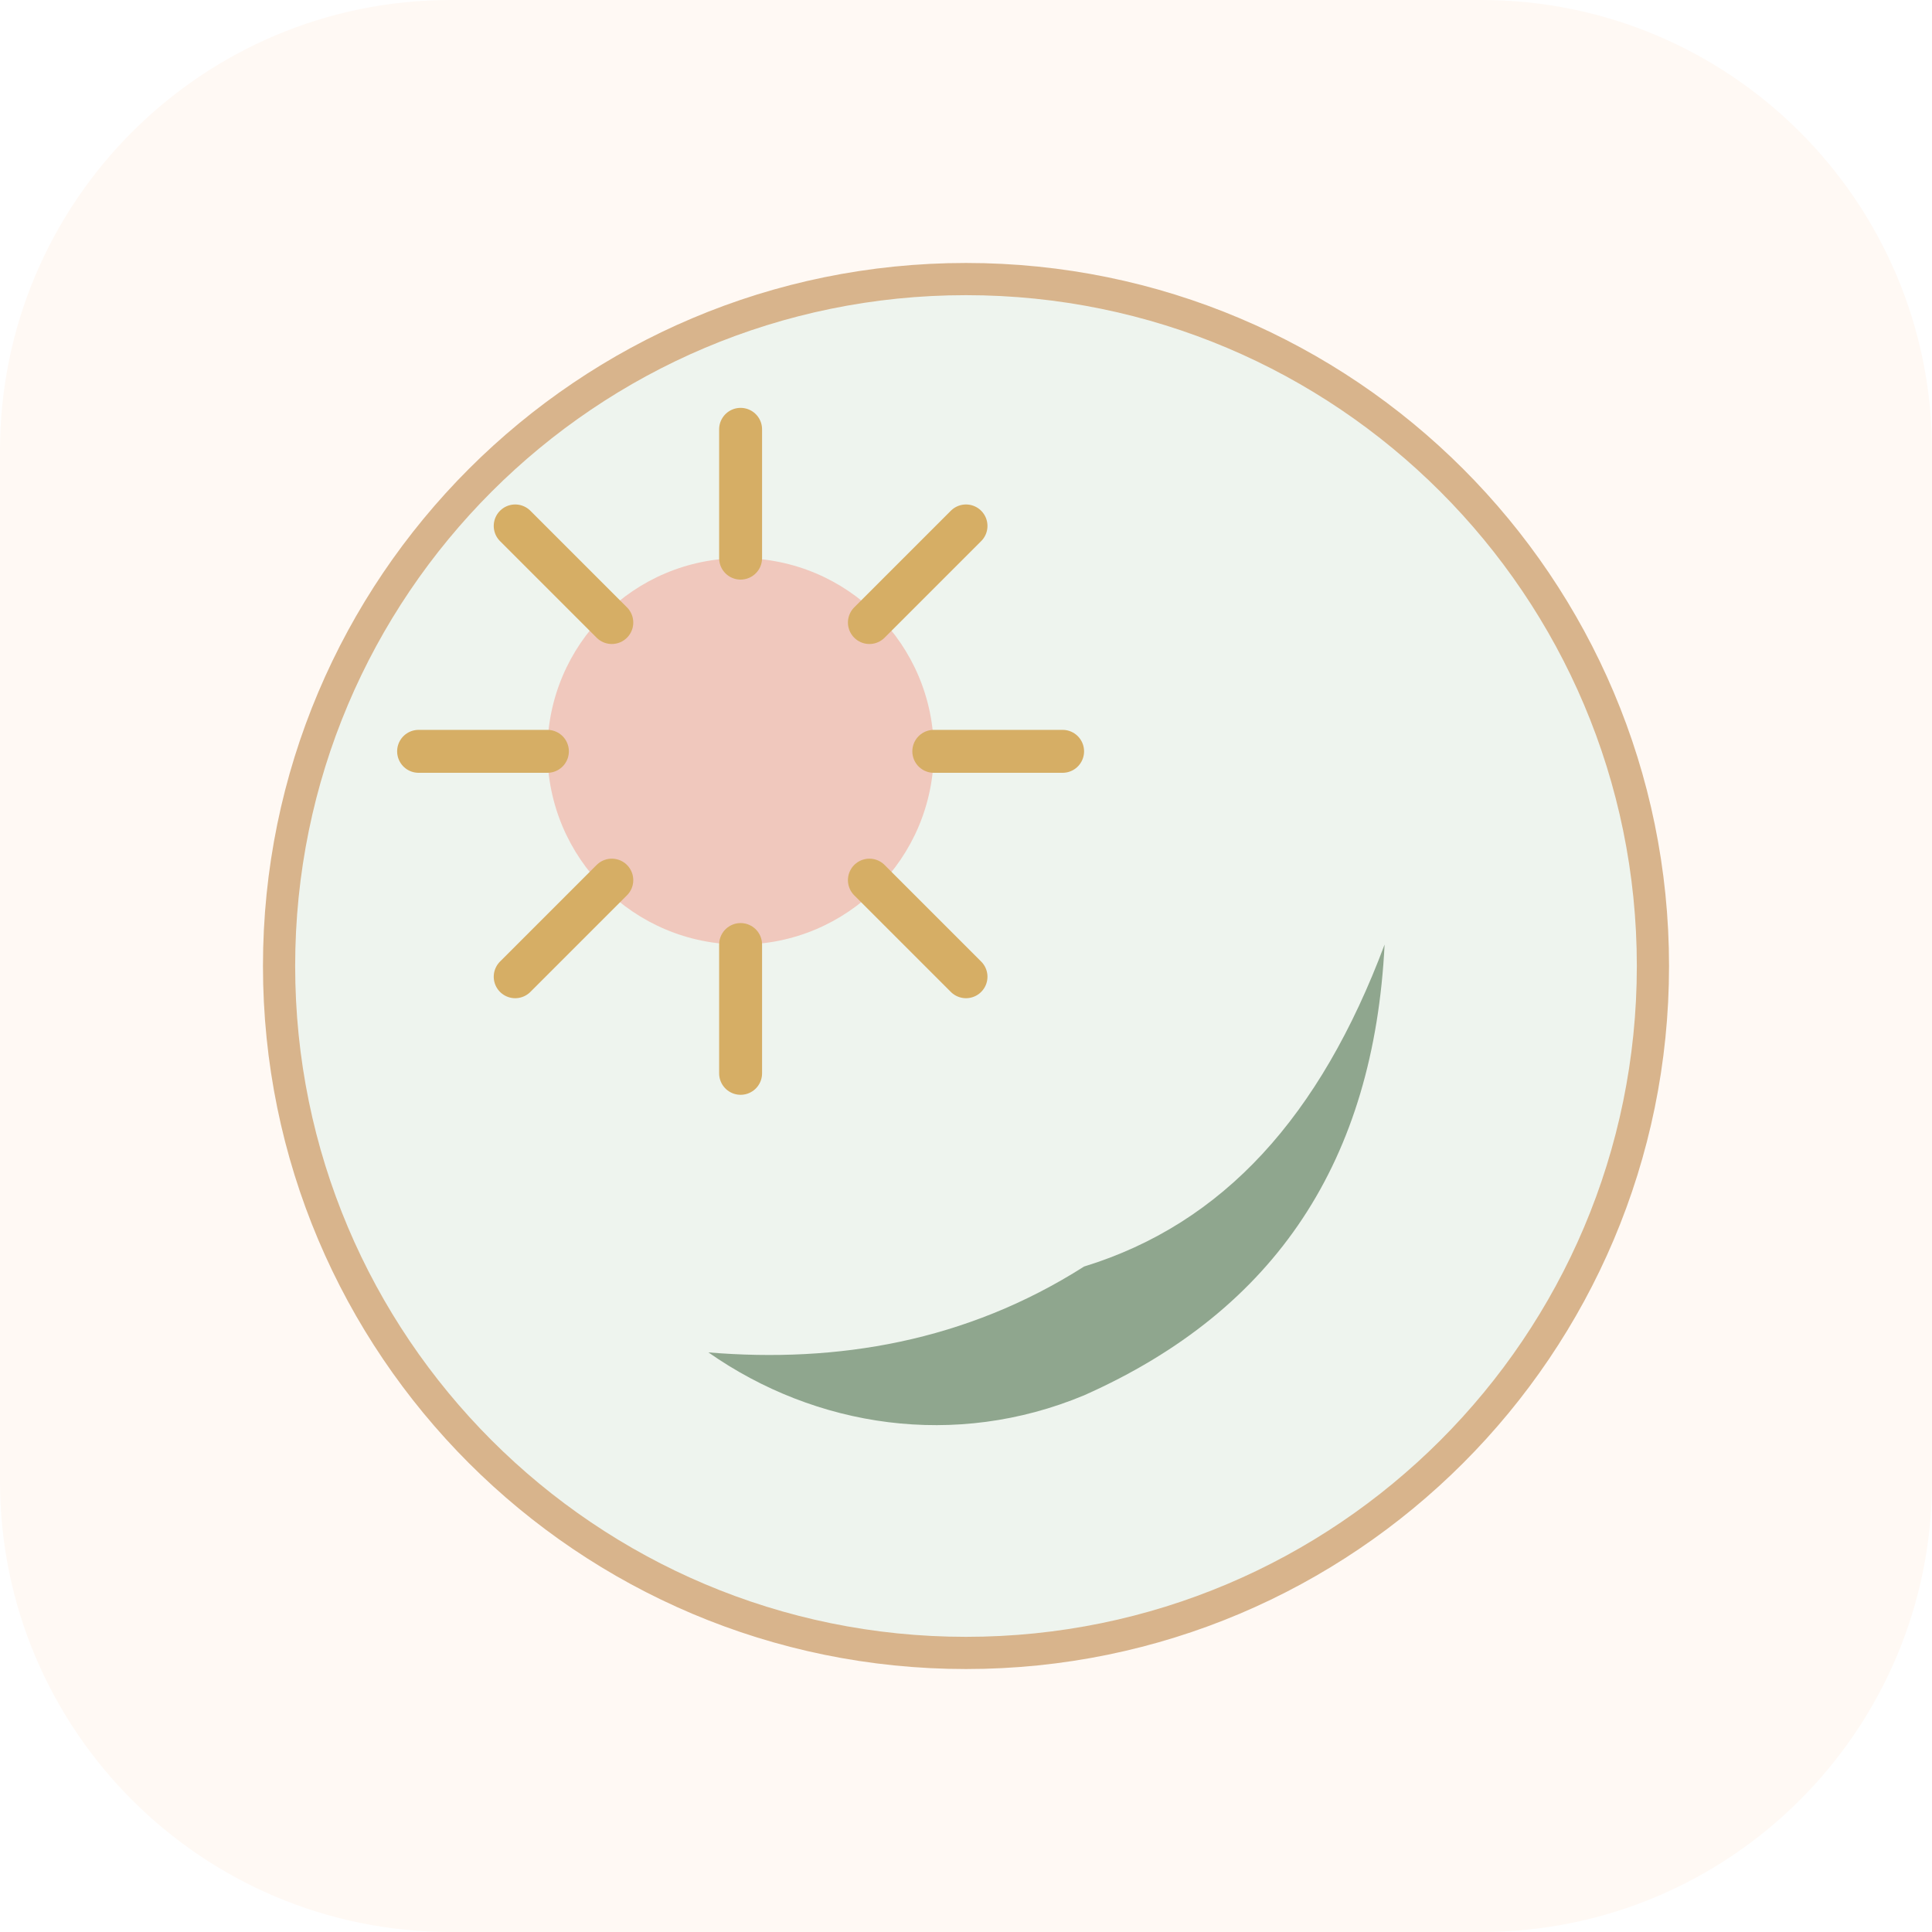
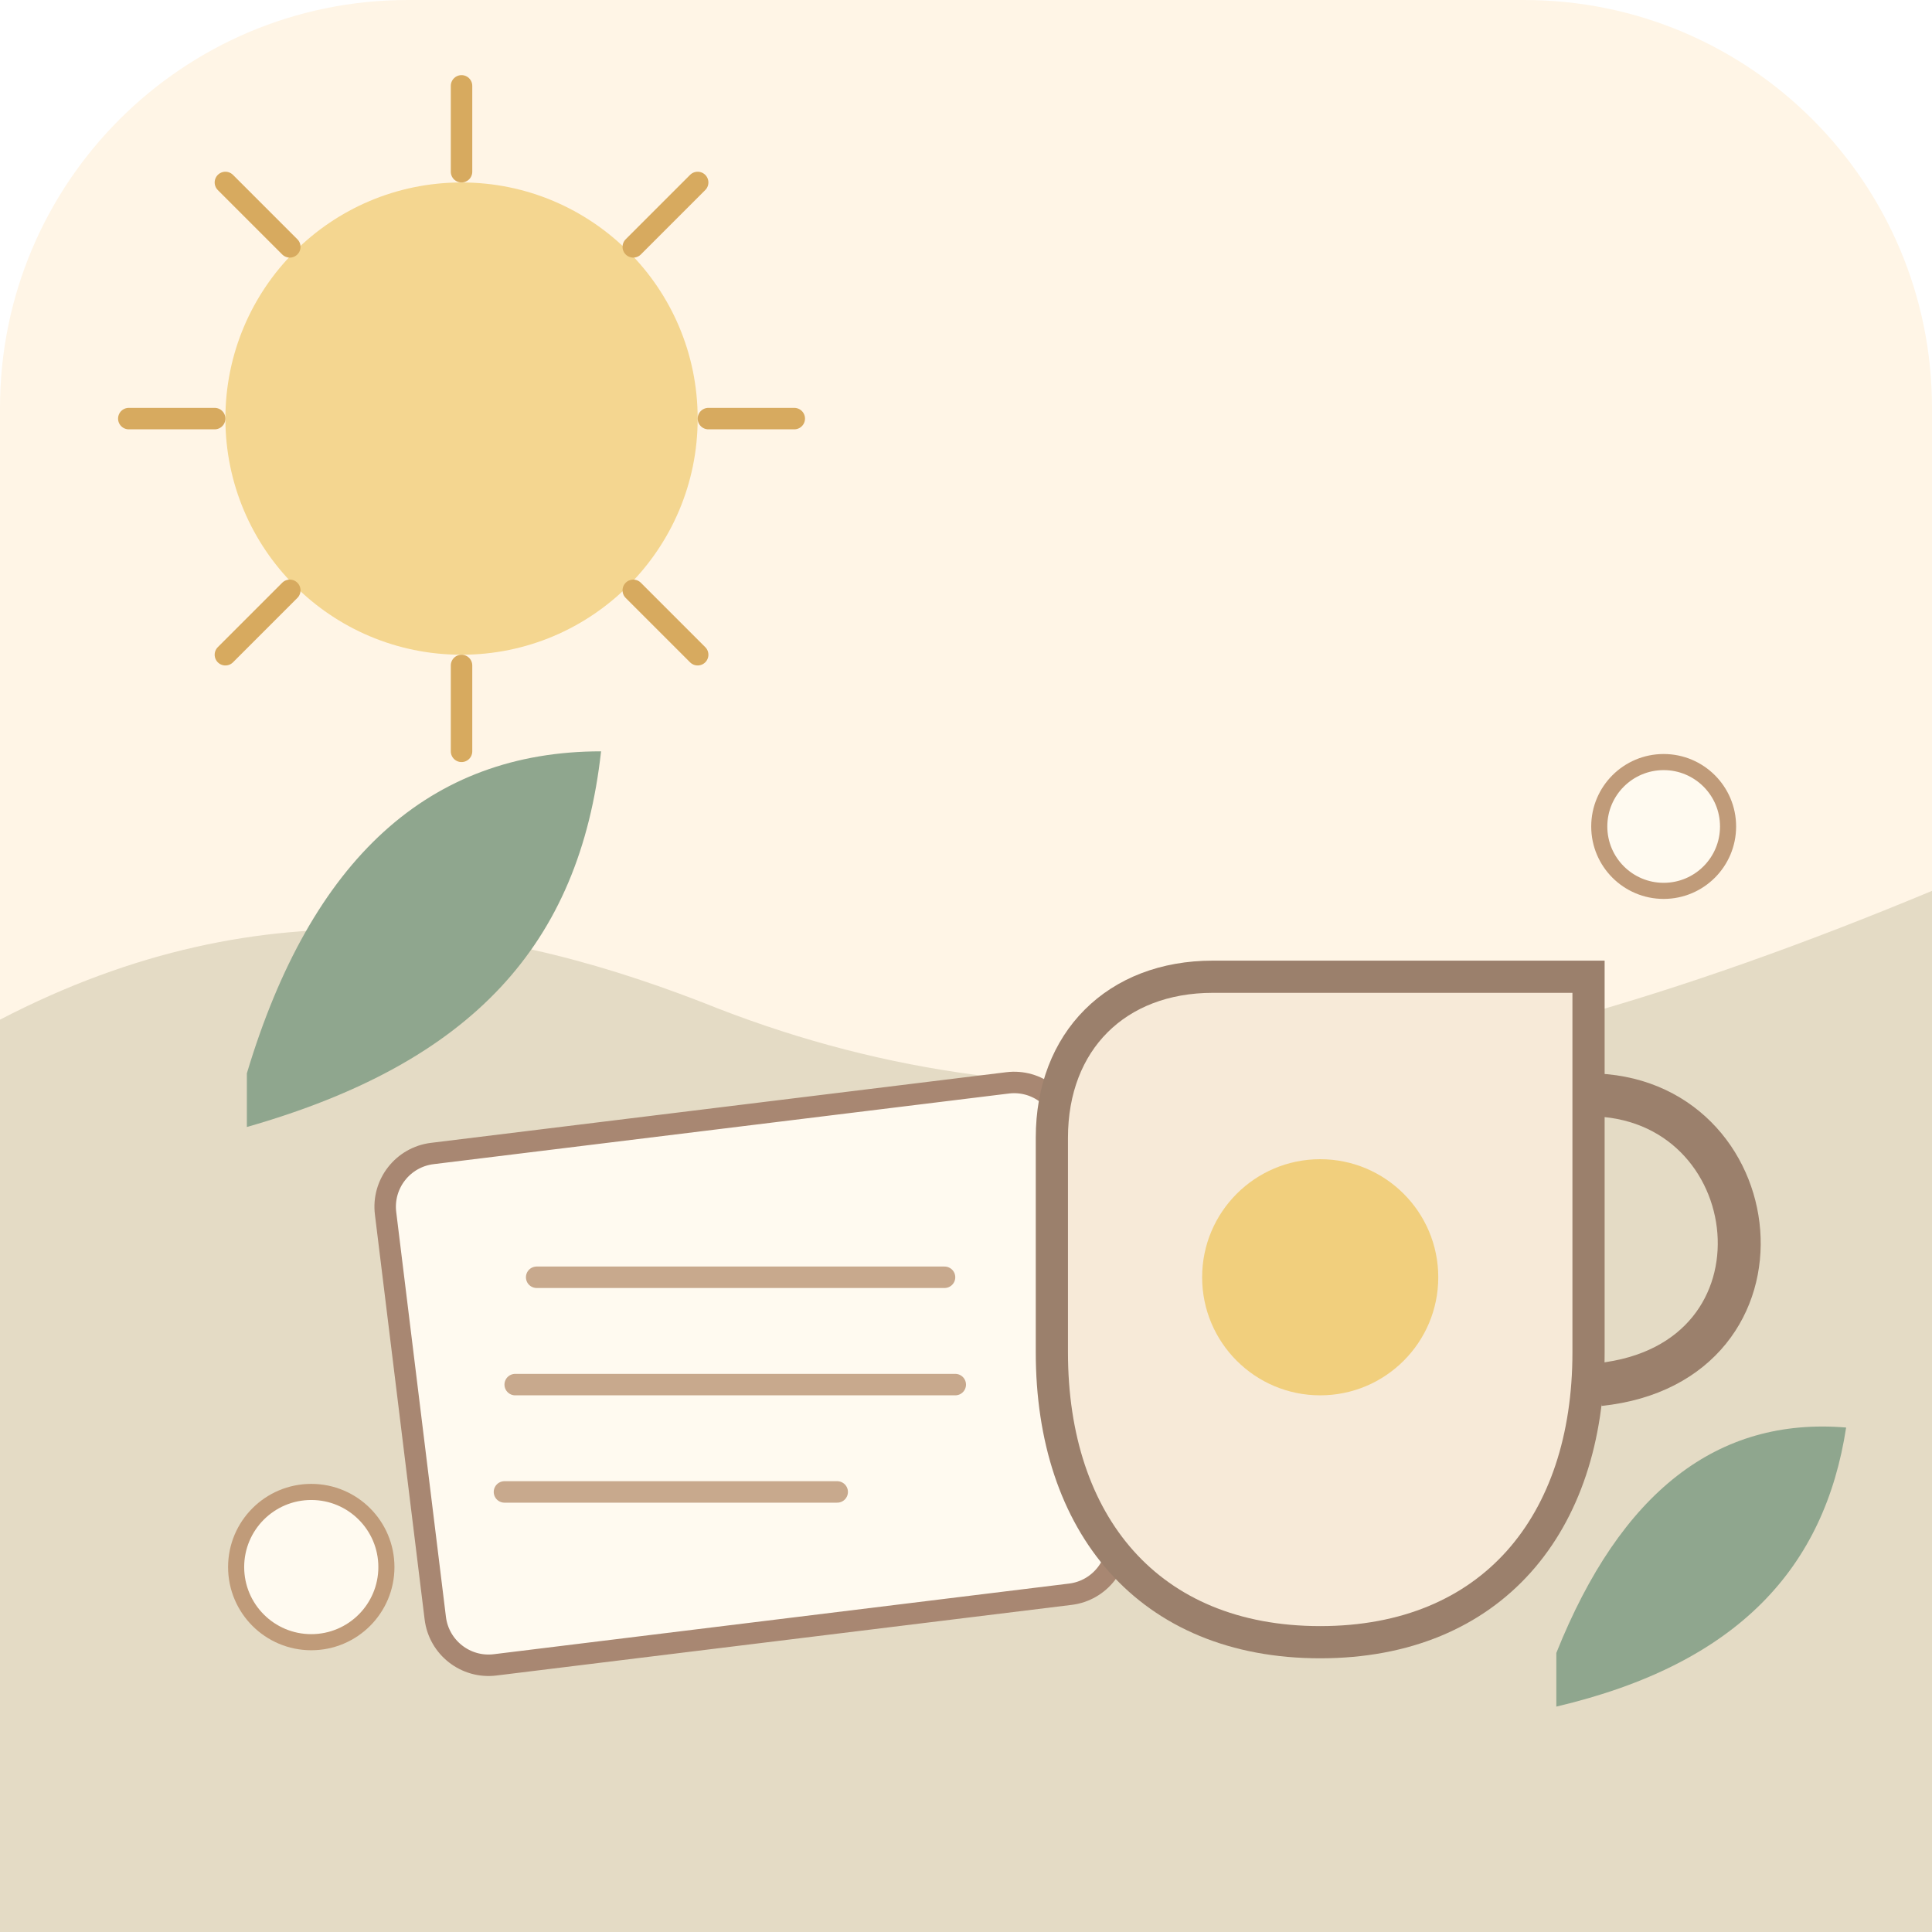
<svg xmlns="http://www.w3.org/2000/svg" viewBox="0 0 180 180">
-   <rect width="180" height="180" rx="42" fill="#fff9f4" />
-   <circle cx="90" cy="90" r="64" fill="#eef4ee" stroke="#d8b48c" stroke-width="3" />
-   <circle cx="69" cy="70" r="18" fill="#f0c8bd" />
-   <path d="M69 40v12M69 88v12M39 70h12M87 70h12M48 49l9 9M81 82l9 9M90 49l-9 9M57 82l-9 9" stroke="#d6ae65" stroke-width="4" stroke-linecap="round" />
-   <path d="M101 118c13-4 22-14 28-30-1 20-10 34-28 42-12 5-25 3-35-4 12 1 24-1 35-8z" fill="#8fa68e" />
+   <rect width="180" height="180" rx="38" fill="#fff5e6" />
+   <circle cx="43" cy="39" r="22" fill="#f4d690" />
+   <g stroke="#d7aa5f" stroke-width="2" stroke-linecap="round">
+     <path d="M43 8v8M43 62v8M12 39h8M66 39h8M21 17l6 6M59 55l6 6M65 17l-6 6M27 55l-6 6" />
+   </g>
+   <path d="M0 95c25-13 47-9 67-1 31 12 65 9 113-11v97H0z" fill="#e4dbc5" />
+   <rect x="38" y="104" width="64" height="48" rx="5" fill="#fffaf0" stroke="#a88772" stroke-width="2" transform="rotate(-7 70 128)" />
+   <path d="M50 119h38M48 129h41M47 139h31" stroke="#c8a98d" stroke-width="2" stroke-linecap="round" />
+   <path d="M113 91h35v35c0 16-9 27-25 27s-25-11-25-27v-20c0-9 6-15 15-15z" fill="#f7ead8" stroke="#9b806c" stroke-width="3" />
+   <path d="M148 102c17 0 20 25 1 27" fill="none" stroke="#9b806c" stroke-width="4" />
+   <circle cx="123" cy="119" r="11" fill="#f1cf7d" />
+   <g fill="#8fa68e">
+     <path d="M23 100c6-20 17-30 33-30-2 18-12 29-33 35z" />
+     <path d="M145 154c6-15 15-22 27-21-2 13-10 22-27 26z" />
+   </g>
+   <g fill="#fffaf0" stroke="#c09b79" stroke-width="1.5">
+     <circle cx="29" cy="146" r="7" />
+     <circle cx="155" cy="77" r="6" />
+   </g>
</svg>
